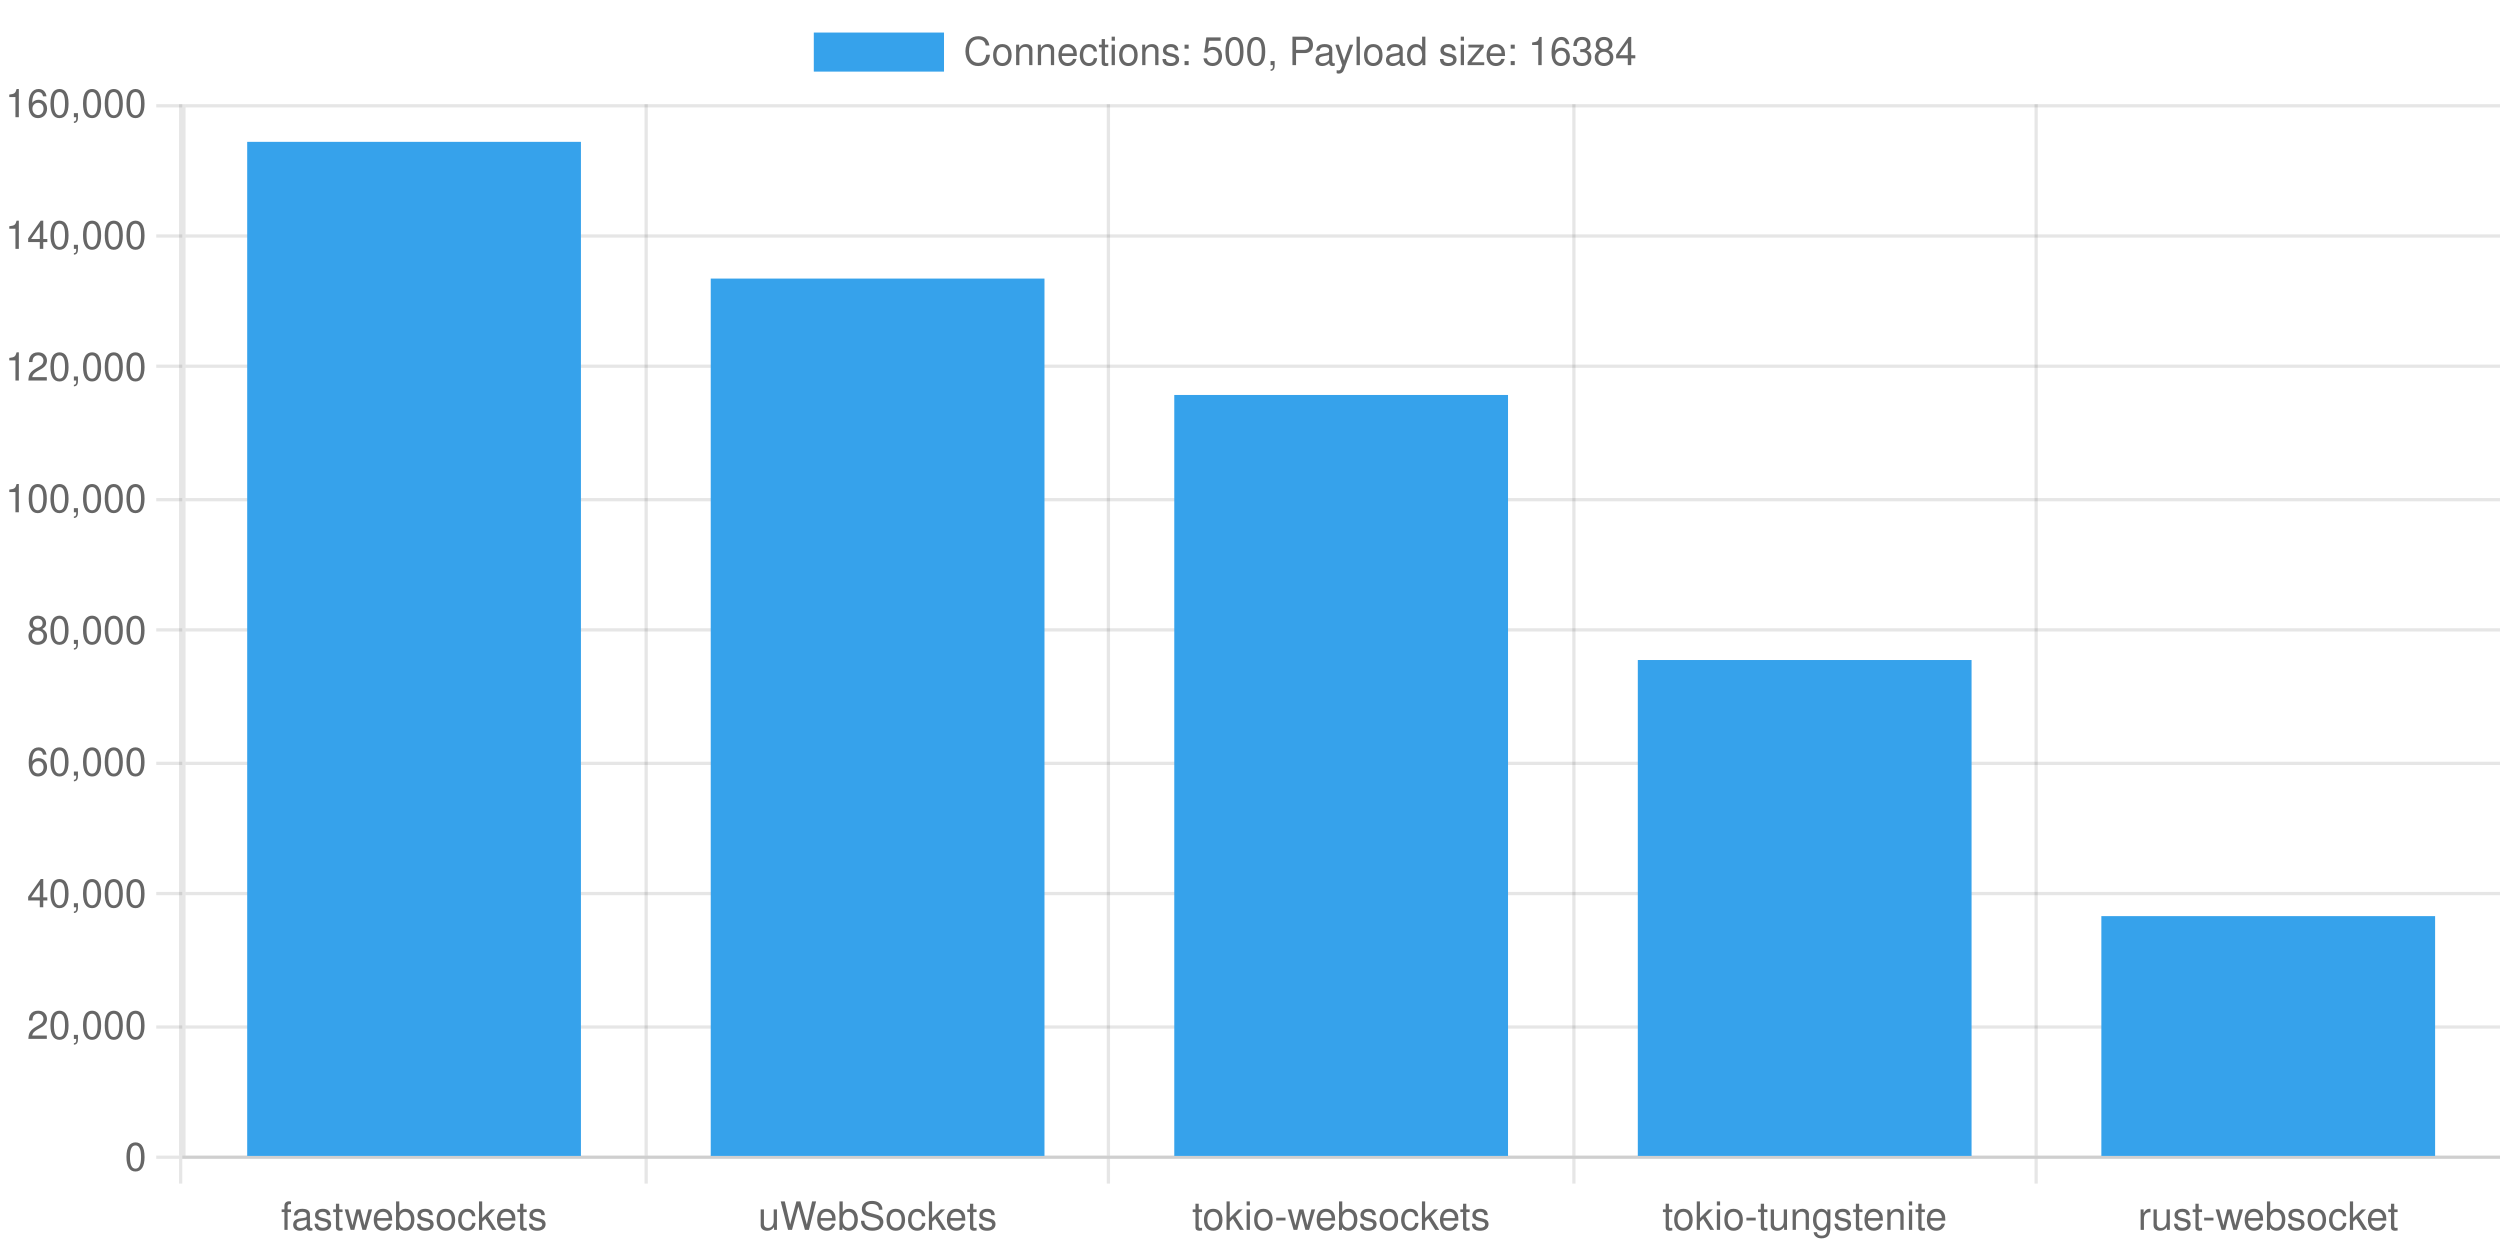
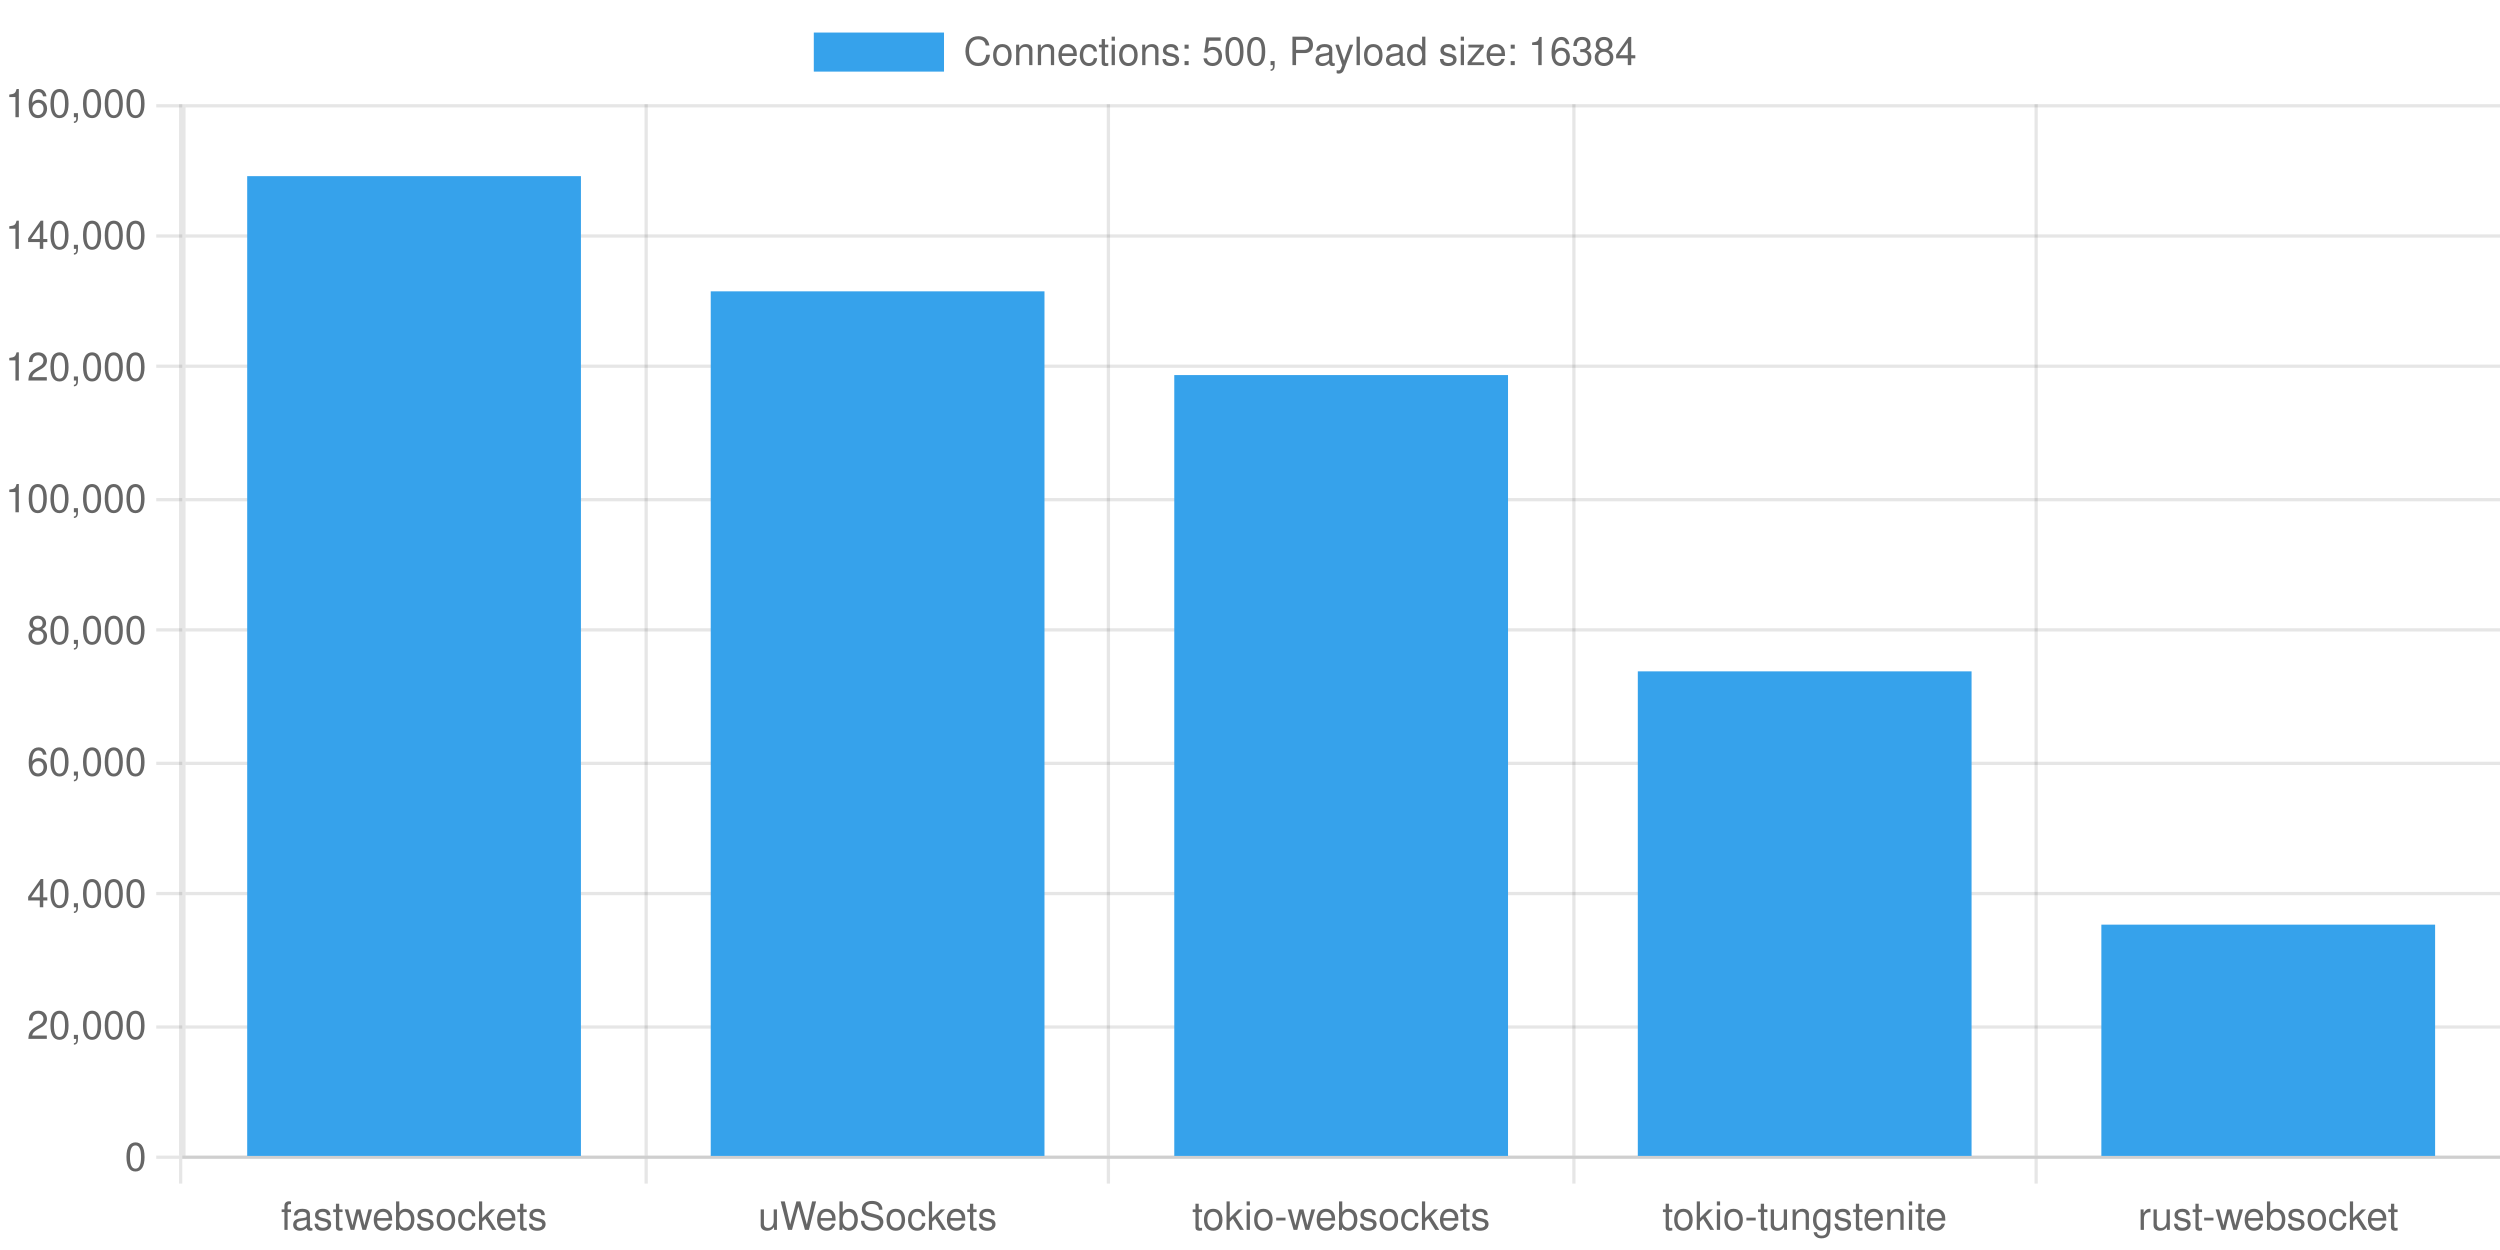
<svg xmlns="http://www.w3.org/2000/svg" version="1.1" width="768px" height="384px" viewBox="0 0 768 384">
  <defs>
    <clipPath id="clip-1" fill-rule="nonzero">
      <path d="M 0,0 L 0,32 768,32 768,0 Z" />
    </clipPath>
    <clipPath id="clip-2" fill-rule="nonzero">
      <path d="M 0,355.6 L 0,384 768,384 768,355.6 Z" />
    </clipPath>
    <clipPath id="clip-3" fill-rule="nonzero">
      <path d="M 0,0 L 0,384 56,384 56,0 Z" />
    </clipPath>
    <clipPath id="clip-4" fill-rule="nonzero">
      <path d="M 56,32 L 56,355.6 768,355.6 768,32 Z" />
    </clipPath>
  </defs>
  <g stroke="none" fill="transparent" fill-rule="nonzero" fill-opacity="1">
    <rect x="0" y="0" width="768" height="384" transform="matrix(1 0 0 1 0 0)" />
  </g>
  <g stroke="rgb(0,0,0)" stroke-width="1" stroke-linecap="butt" stroke-linejoin="miter" stroke-miterlimit="4" stroke-opacity="0.1" fill="none">
    <path d="M 55.5,32 L 55.5,355" />
  </g>
  <g stroke="rgb(0,0,0)" stroke-width="1" stroke-linecap="butt" stroke-linejoin="miter" stroke-miterlimit="4" stroke-opacity="0.1" fill="none">
    <path d="M 55.5,356 L 55.5,363.6" />
  </g>
  <g stroke="rgb(0,0,0)" stroke-width="1" stroke-linecap="butt" stroke-linejoin="miter" stroke-miterlimit="4" stroke-opacity="0.1" fill="none">
    <path d="M 198.5,32 L 198.5,355" />
  </g>
  <g stroke="rgb(0,0,0)" stroke-width="1" stroke-linecap="butt" stroke-linejoin="miter" stroke-miterlimit="4" stroke-opacity="0.1" fill="none">
    <path d="M 198.5,356 L 198.5,363.6" />
  </g>
  <g stroke="rgb(0,0,0)" stroke-width="1" stroke-linecap="butt" stroke-linejoin="miter" stroke-miterlimit="4" stroke-opacity="0.1" fill="none">
    <path d="M 340.5,32 L 340.5,355" />
  </g>
  <g stroke="rgb(0,0,0)" stroke-width="1" stroke-linecap="butt" stroke-linejoin="miter" stroke-miterlimit="4" stroke-opacity="0.1" fill="none">
    <path d="M 340.5,356 L 340.5,363.6" />
  </g>
  <g stroke="rgb(0,0,0)" stroke-width="1" stroke-linecap="butt" stroke-linejoin="miter" stroke-miterlimit="4" stroke-opacity="0.1" fill="none">
    <path d="M 483.5,32 L 483.5,355" />
  </g>
  <g stroke="rgb(0,0,0)" stroke-width="1" stroke-linecap="butt" stroke-linejoin="miter" stroke-miterlimit="4" stroke-opacity="0.1" fill="none">
    <path d="M 483.5,356 L 483.5,363.6" />
  </g>
  <g stroke="rgb(0,0,0)" stroke-width="1" stroke-linecap="butt" stroke-linejoin="miter" stroke-miterlimit="4" stroke-opacity="0.1" fill="none">
    <path d="M 625.5,32 L 625.5,355" />
  </g>
  <g stroke="rgb(0,0,0)" stroke-width="1" stroke-linecap="butt" stroke-linejoin="miter" stroke-miterlimit="4" stroke-opacity="0.1" fill="none">
    <path d="M 625.5,356 L 625.5,363.6" />
  </g>
  <g stroke="rgb(0,0,0)" stroke-width="1" stroke-linecap="butt" stroke-linejoin="miter" stroke-miterlimit="4" stroke-opacity="0.1" fill="none">
    <path d="M 768.5,32 L 768.5,355" />
  </g>
  <g stroke="rgb(0,0,0)" stroke-width="1" stroke-linecap="butt" stroke-linejoin="miter" stroke-miterlimit="4" stroke-opacity="0.1" fill="none">
    <path d="M 768.5,356 L 768.5,363.6" />
  </g>
  <g stroke="rgb(0,0,0)" stroke-width="1" stroke-linecap="butt" stroke-linejoin="miter" stroke-miterlimit="4" stroke-opacity="0.1" fill="none">
    <path d="M 57,355.5 L 768,355.5" />
  </g>
  <g stroke="rgb(0,0,0)" stroke-width="1" stroke-linecap="butt" stroke-linejoin="miter" stroke-miterlimit="4" stroke-opacity="0.1" fill="none">
    <path d="M 48,355.5 L 56,355.5" />
  </g>
  <g stroke="rgb(0,0,0)" stroke-width="1" stroke-linecap="butt" stroke-linejoin="miter" stroke-miterlimit="4" stroke-opacity="0.1" fill="none">
    <path d="M 57,315.5 L 768,315.5" />
  </g>
  <g stroke="rgb(0,0,0)" stroke-width="1" stroke-linecap="butt" stroke-linejoin="miter" stroke-miterlimit="4" stroke-opacity="0.1" fill="none">
    <path d="M 48,315.5 L 56,315.5" />
  </g>
  <g stroke="rgb(0,0,0)" stroke-width="1" stroke-linecap="butt" stroke-linejoin="miter" stroke-miterlimit="4" stroke-opacity="0.1" fill="none">
    <path d="M 57,274.5 L 768,274.5" />
  </g>
  <g stroke="rgb(0,0,0)" stroke-width="1" stroke-linecap="butt" stroke-linejoin="miter" stroke-miterlimit="4" stroke-opacity="0.1" fill="none">
    <path d="M 48,274.5 L 56,274.5" />
  </g>
  <g stroke="rgb(0,0,0)" stroke-width="1" stroke-linecap="butt" stroke-linejoin="miter" stroke-miterlimit="4" stroke-opacity="0.1" fill="none">
    <path d="M 57,234.5 L 768,234.5" />
  </g>
  <g stroke="rgb(0,0,0)" stroke-width="1" stroke-linecap="butt" stroke-linejoin="miter" stroke-miterlimit="4" stroke-opacity="0.1" fill="none">
    <path d="M 48,234.5 L 56,234.5" />
  </g>
  <g stroke="rgb(0,0,0)" stroke-width="1" stroke-linecap="butt" stroke-linejoin="miter" stroke-miterlimit="4" stroke-opacity="0.1" fill="none">
    <path d="M 57,193.5 L 768,193.5" />
  </g>
  <g stroke="rgb(0,0,0)" stroke-width="1" stroke-linecap="butt" stroke-linejoin="miter" stroke-miterlimit="4" stroke-opacity="0.1" fill="none">
    <path d="M 48,193.5 L 56,193.5" />
  </g>
  <g stroke="rgb(0,0,0)" stroke-width="1" stroke-linecap="butt" stroke-linejoin="miter" stroke-miterlimit="4" stroke-opacity="0.1" fill="none">
    <path d="M 57,153.5 L 768,153.5" />
  </g>
  <g stroke="rgb(0,0,0)" stroke-width="1" stroke-linecap="butt" stroke-linejoin="miter" stroke-miterlimit="4" stroke-opacity="0.1" fill="none">
    <path d="M 48,153.5 L 56,153.5" />
  </g>
  <g stroke="rgb(0,0,0)" stroke-width="1" stroke-linecap="butt" stroke-linejoin="miter" stroke-miterlimit="4" stroke-opacity="0.1" fill="none">
    <path d="M 57,112.5 L 768,112.5" />
  </g>
  <g stroke="rgb(0,0,0)" stroke-width="1" stroke-linecap="butt" stroke-linejoin="miter" stroke-miterlimit="4" stroke-opacity="0.1" fill="none">
    <path d="M 48,112.5 L 56,112.5" />
  </g>
  <g stroke="rgb(0,0,0)" stroke-width="1" stroke-linecap="butt" stroke-linejoin="miter" stroke-miterlimit="4" stroke-opacity="0.1" fill="none">
    <path d="M 57,72.5 L 768,72.5" />
  </g>
  <g stroke="rgb(0,0,0)" stroke-width="1" stroke-linecap="butt" stroke-linejoin="miter" stroke-miterlimit="4" stroke-opacity="0.1" fill="none">
    <path d="M 48,72.5 L 56,72.5" />
  </g>
  <g stroke="rgb(0,0,0)" stroke-width="1" stroke-linecap="butt" stroke-linejoin="miter" stroke-miterlimit="4" stroke-opacity="0.1" fill="none">
    <path d="M 57,32.5 L 768,32.5" />
  </g>
  <g stroke="rgb(0,0,0)" stroke-width="1" stroke-linecap="butt" stroke-linejoin="miter" stroke-miterlimit="4" stroke-opacity="0.1" fill="none">
    <path d="M 48,32.5 L 56,32.5" />
  </g>
  <g stroke="none" fill="rgb(54,162,235)" fill-rule="nonzero" fill-opacity="1" clip-path="url(#clip-1)">
    <path d="M 250,10 L 250,22 290,22 290,10 Z" />
  </g>
  <g stroke="none" fill="#666" fill-rule="nonzero" fill-opacity="1" clip-path="url(#clip-1)">
    <text style="font:normal 12px 'Helvetica Neue', 'Helvetica', 'Arial', sans-serif;" text-anchor="start" dominant-baseline="middle" transform="matrix(1 0 0 1 0 0)">
      <tspan x="296" y="16">Connections: 500, Payload size: 16384</tspan>
    </text>
  </g>
  <g stroke="rgb(0,0,0)" stroke-width="1" stroke-linecap="butt" stroke-linejoin="miter" stroke-miterlimit="4" stroke-opacity="0.1" fill="none">
    <path d="M 56,355.5 L 769,355.5" />
  </g>
  <g stroke="none" fill="#666" fill-rule="nonzero" fill-opacity="1" clip-path="url(#clip-2)">
    <text style="font:normal 12px 'Helvetica Neue', 'Helvetica', 'Arial', sans-serif;" text-anchor="middle" dominant-baseline="middle" transform="matrix(1 0 0 1 127.2 366.6)">
      <tspan x="0" y="7.2">fastwebsockets</tspan>
    </text>
  </g>
  <g stroke="none" fill="#666" fill-rule="nonzero" fill-opacity="1" clip-path="url(#clip-2)">
    <text style="font:normal 12px 'Helvetica Neue', 'Helvetica', 'Arial', sans-serif;" text-anchor="middle" dominant-baseline="middle" transform="matrix(1 0 0 1 269.6 366.6)">
      <tspan x="0" y="7.2">uWebSockets</tspan>
    </text>
  </g>
  <g stroke="none" fill="#666" fill-rule="nonzero" fill-opacity="1" clip-path="url(#clip-2)">
    <text style="font:normal 12px 'Helvetica Neue', 'Helvetica', 'Arial', sans-serif;" text-anchor="middle" dominant-baseline="middle" transform="matrix(1 0 0 1 412 366.6)">
      <tspan x="0" y="7.2">tokio-websockets</tspan>
    </text>
  </g>
  <g stroke="none" fill="#666" fill-rule="nonzero" fill-opacity="1" clip-path="url(#clip-2)">
    <text style="font:normal 12px 'Helvetica Neue', 'Helvetica', 'Arial', sans-serif;" text-anchor="middle" dominant-baseline="middle" transform="matrix(1 0 0 1 554.4 366.6)">
      <tspan x="0" y="7.2">tokio-tungstenite</tspan>
    </text>
  </g>
  <g stroke="none" fill="#666" fill-rule="nonzero" fill-opacity="1" clip-path="url(#clip-2)">
    <text style="font:normal 12px 'Helvetica Neue', 'Helvetica', 'Arial', sans-serif;" text-anchor="middle" dominant-baseline="middle" transform="matrix(1 0 0 1 696.8 366.6)">
      <tspan x="0" y="7.2">rust-websocket</tspan>
    </text>
  </g>
  <g stroke="rgb(0,0,0)" stroke-width="1" stroke-linecap="butt" stroke-linejoin="miter" stroke-miterlimit="4" stroke-opacity="0.1" fill="none">
    <path d="M 56.5,32 L 56.5,356" />
  </g>
  <g stroke="none" fill="#666" fill-rule="nonzero" fill-opacity="1" clip-path="url(#clip-3)">
    <text style="font:normal 12px 'Helvetica Neue', 'Helvetica', 'Arial', sans-serif;" text-anchor="end" dominant-baseline="middle" transform="matrix(1 0 0 1 45 355.6)">
      <tspan x="0" y="0">0</tspan>
    </text>
  </g>
  <g stroke="none" fill="#666" fill-rule="nonzero" fill-opacity="1" clip-path="url(#clip-3)">
    <text style="font:normal 12px 'Helvetica Neue', 'Helvetica', 'Arial', sans-serif;" text-anchor="end" dominant-baseline="middle" transform="matrix(1 0 0 1 45 315.15)">
      <tspan x="0" y="0">20,000</tspan>
    </text>
  </g>
  <g stroke="none" fill="#666" fill-rule="nonzero" fill-opacity="1" clip-path="url(#clip-3)">
    <text style="font:normal 12px 'Helvetica Neue', 'Helvetica', 'Arial', sans-serif;" text-anchor="end" dominant-baseline="middle" transform="matrix(1 0 0 1 45 274.7)">
      <tspan x="0" y="0">40,000</tspan>
    </text>
  </g>
  <g stroke="none" fill="#666" fill-rule="nonzero" fill-opacity="1" clip-path="url(#clip-3)">
    <text style="font:normal 12px 'Helvetica Neue', 'Helvetica', 'Arial', sans-serif;" text-anchor="end" dominant-baseline="middle" transform="matrix(1 0 0 1 45 234.25)">
      <tspan x="0" y="0">60,000</tspan>
    </text>
  </g>
  <g stroke="none" fill="#666" fill-rule="nonzero" fill-opacity="1" clip-path="url(#clip-3)">
    <text style="font:normal 12px 'Helvetica Neue', 'Helvetica', 'Arial', sans-serif;" text-anchor="end" dominant-baseline="middle" transform="matrix(1 0 0 1 45 193.8)">
      <tspan x="0" y="0">80,000</tspan>
    </text>
  </g>
  <g stroke="none" fill="#666" fill-rule="nonzero" fill-opacity="1" clip-path="url(#clip-3)">
    <text style="font:normal 12px 'Helvetica Neue', 'Helvetica', 'Arial', sans-serif;" text-anchor="end" dominant-baseline="middle" transform="matrix(1 0 0 1 45 153.35)">
      <tspan x="0" y="0">100,000</tspan>
    </text>
  </g>
  <g stroke="none" fill="#666" fill-rule="nonzero" fill-opacity="1" clip-path="url(#clip-3)">
    <text style="font:normal 12px 'Helvetica Neue', 'Helvetica', 'Arial', sans-serif;" text-anchor="end" dominant-baseline="middle" transform="matrix(1 0 0 1 45 112.9)">
      <tspan x="0" y="0">120,000</tspan>
    </text>
  </g>
  <g stroke="none" fill="#666" fill-rule="nonzero" fill-opacity="1" clip-path="url(#clip-3)">
    <text style="font:normal 12px 'Helvetica Neue', 'Helvetica', 'Arial', sans-serif;" text-anchor="end" dominant-baseline="middle" transform="matrix(1 0 0 1 45 72.45)">
      <tspan x="0" y="0">140,000</tspan>
    </text>
  </g>
  <g stroke="none" fill="#666" fill-rule="nonzero" fill-opacity="1" clip-path="url(#clip-3)">
    <text style="font:normal 12px 'Helvetica Neue', 'Helvetica', 'Arial', sans-serif;" text-anchor="end" dominant-baseline="middle" transform="matrix(1 0 0 1 45 32)">
      <tspan x="0" y="0">160,000</tspan>
    </text>
  </g>
  <g stroke="none" fill="rgb(54,162,235)" fill-rule="nonzero" fill-opacity="1" clip-path="url(#clip-4)">
-     <path d="M 75.936,43.575 L 75.936,355.1 178.464,355.1 178.464,43.575 Z" />
-   </g>
-   <g stroke="none" fill="rgb(54,162,235)" fill-rule="nonzero" fill-opacity="1" clip-path="url(#clip-4)">
-     <path d="M 218.336,85.578 L 218.336,355.1 320.864,355.1 320.864,85.578 Z" />
-   </g>
-   <g stroke="none" fill="rgb(54,162,235)" fill-rule="nonzero" fill-opacity="1" clip-path="url(#clip-4)">
-     <path d="M 360.736,121.334 L 360.736,355.1 463.264,355.1 463.264,121.334 Z" />
-   </g>
-   <g stroke="none" fill="rgb(54,162,235)" fill-rule="nonzero" fill-opacity="1" clip-path="url(#clip-4)">
-     <path d="M 503.136,202.756 L 503.136,355.1 605.664,355.1 605.664,202.756 Z" />
-   </g>
-   <g stroke="none" fill="rgb(54,162,235)" fill-rule="nonzero" fill-opacity="1" clip-path="url(#clip-4)">
-     <path d="M 645.536,281.434 L 645.536,355.1 748.064,355.1 748.064,281.434 Z" />
+     <path d="M 75.936,54.111 L 75.936,355.1 178.464,355.1 178.464,54.111 Z" />
+   </g>
+   <g stroke="none" fill="rgb(54,162,235)" fill-rule="nonzero" fill-opacity="1" clip-path="url(#clip-4)">
+     <path d="M 218.336,89.5 L 218.336,355.1 320.864,355.1 320.864,89.5 Z" />
+   </g>
+   <g stroke="none" fill="rgb(54,162,235)" fill-rule="nonzero" fill-opacity="1" clip-path="url(#clip-4)">
+     <path d="M 360.736,115.22 L 360.736,355.1 463.264,355.1 463.264,115.22 Z" />
+   </g>
+   <g stroke="none" fill="rgb(54,162,235)" fill-rule="nonzero" fill-opacity="1" clip-path="url(#clip-4)">
+     <path d="M 503.136,206.242 L 503.136,355.1 605.664,355.1 605.664,206.242 Z" />
+   </g>
+   <g stroke="none" fill="rgb(54,162,235)" fill-rule="nonzero" fill-opacity="1" clip-path="url(#clip-4)">
+     <path d="M 645.536,284.052 L 645.536,355.1 748.064,355.1 748.064,284.052 Z" />
  </g>
</svg>
